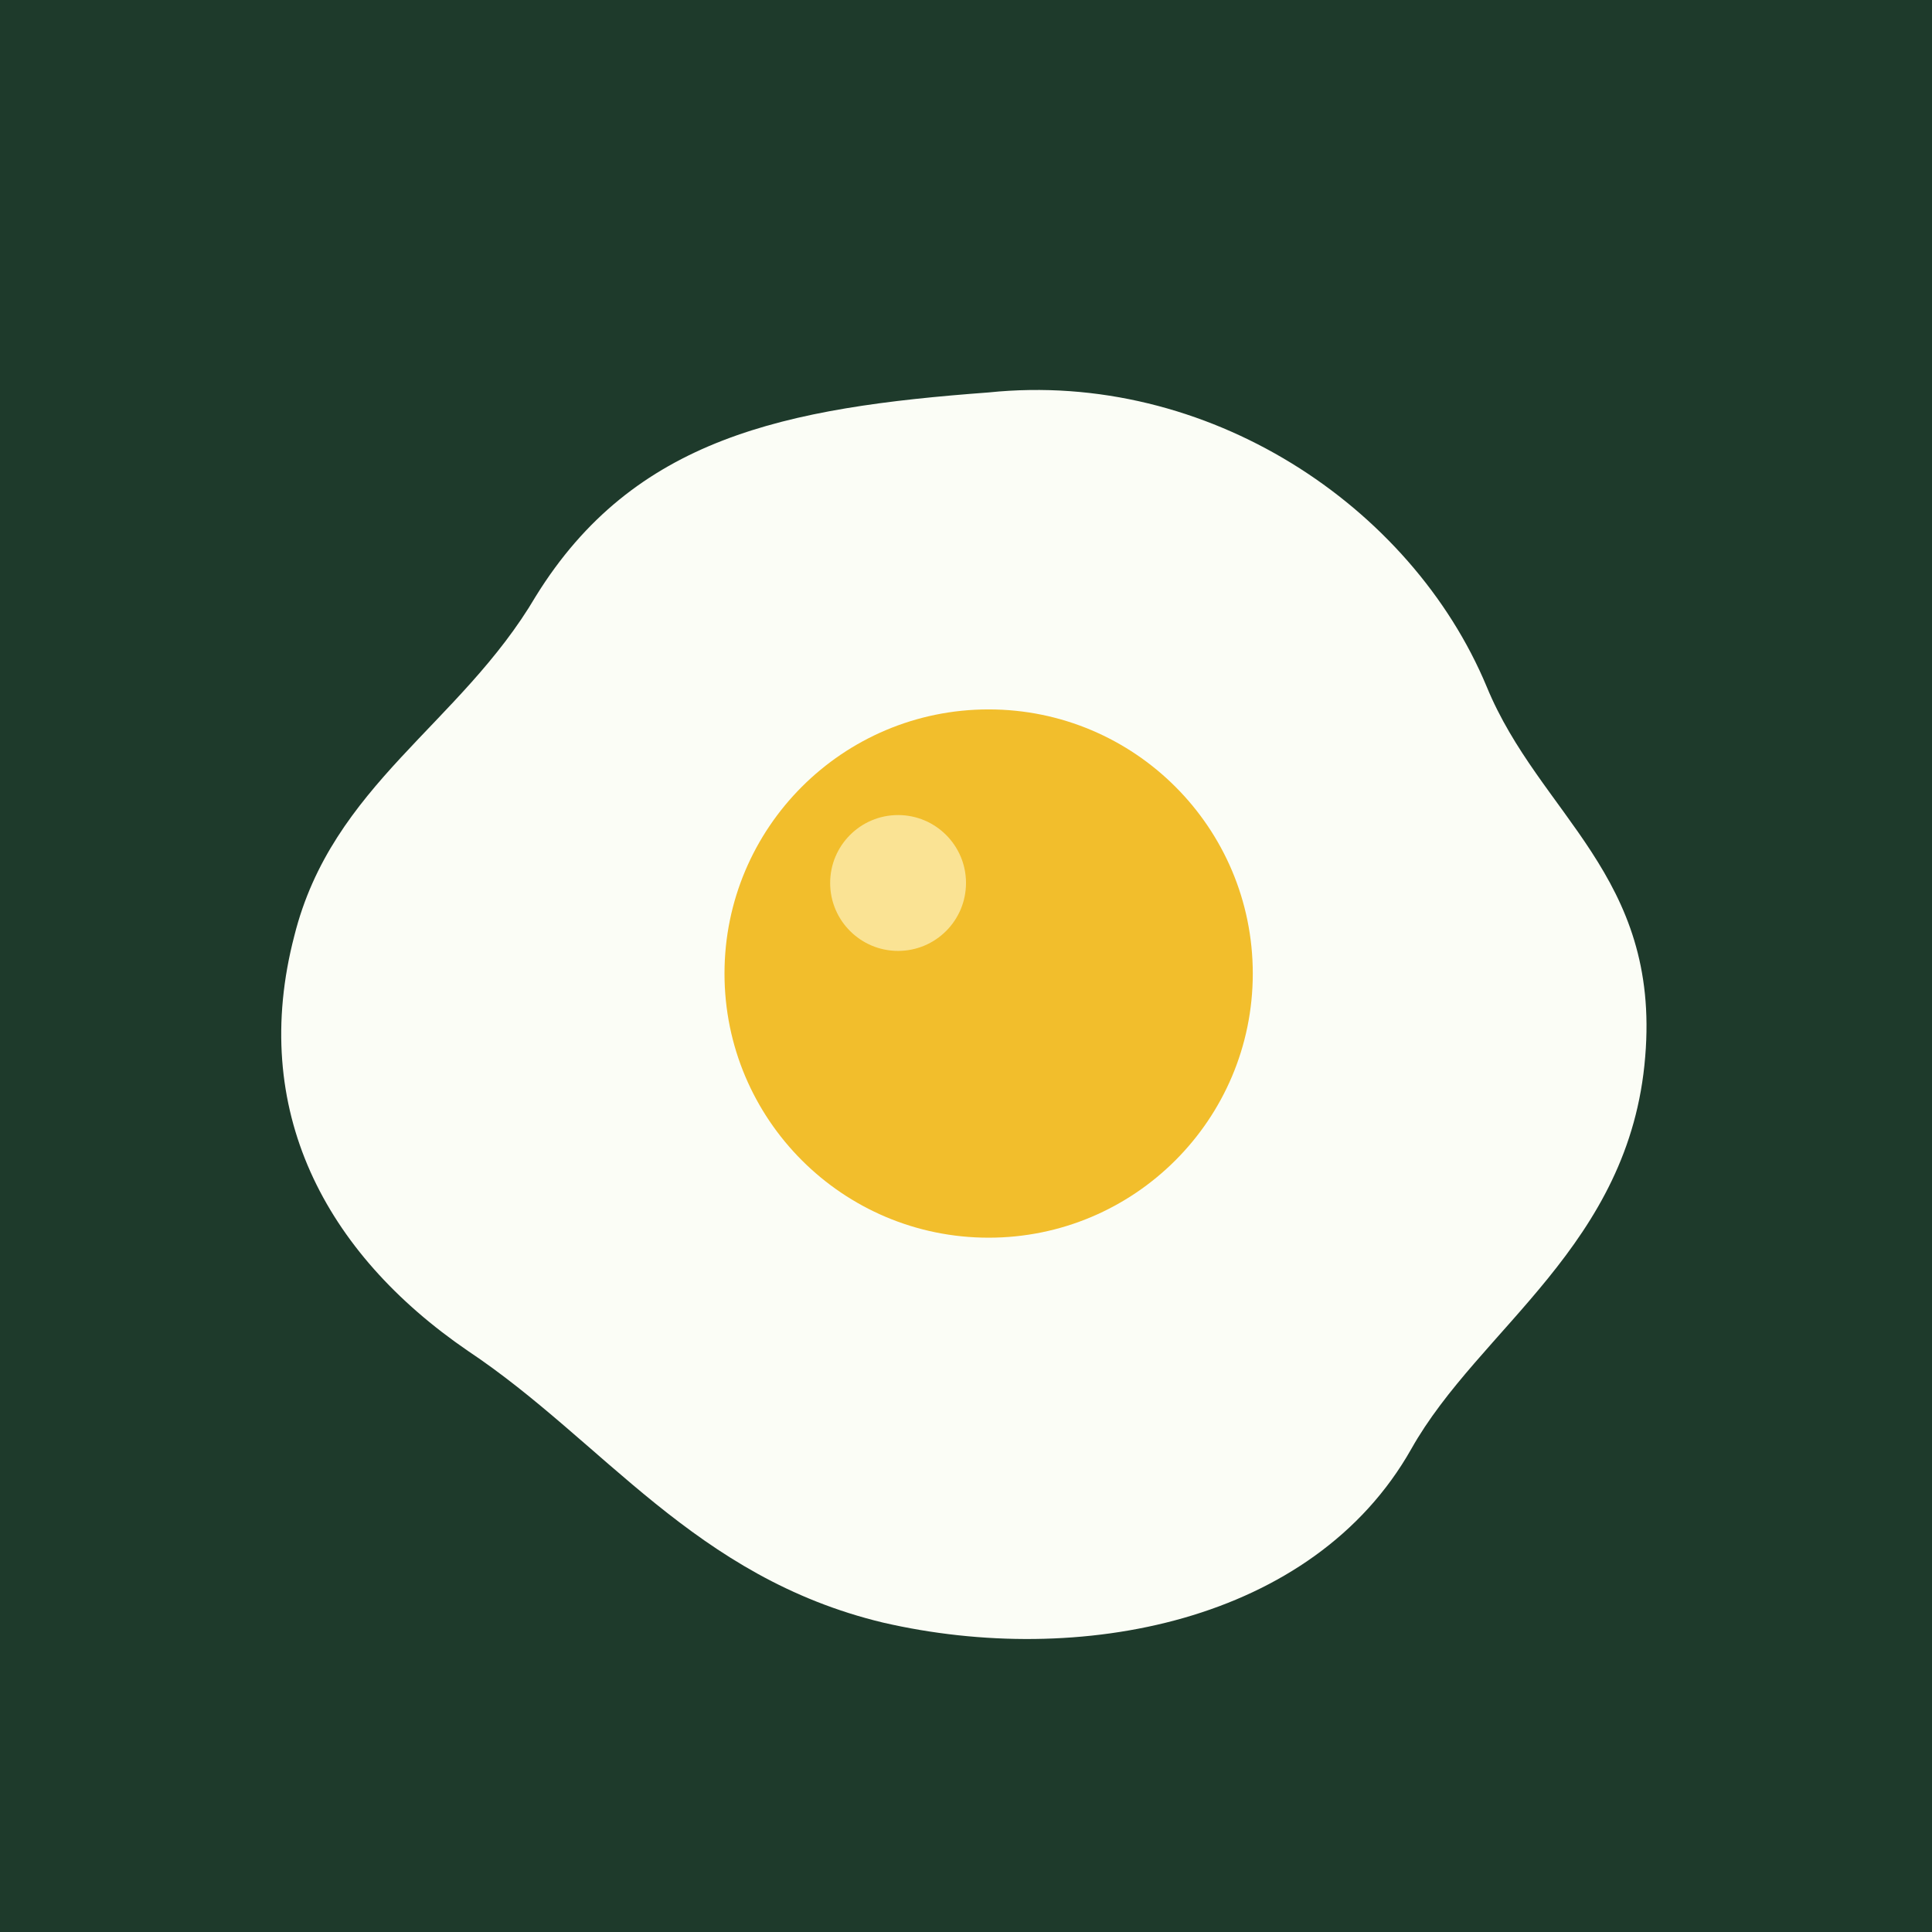
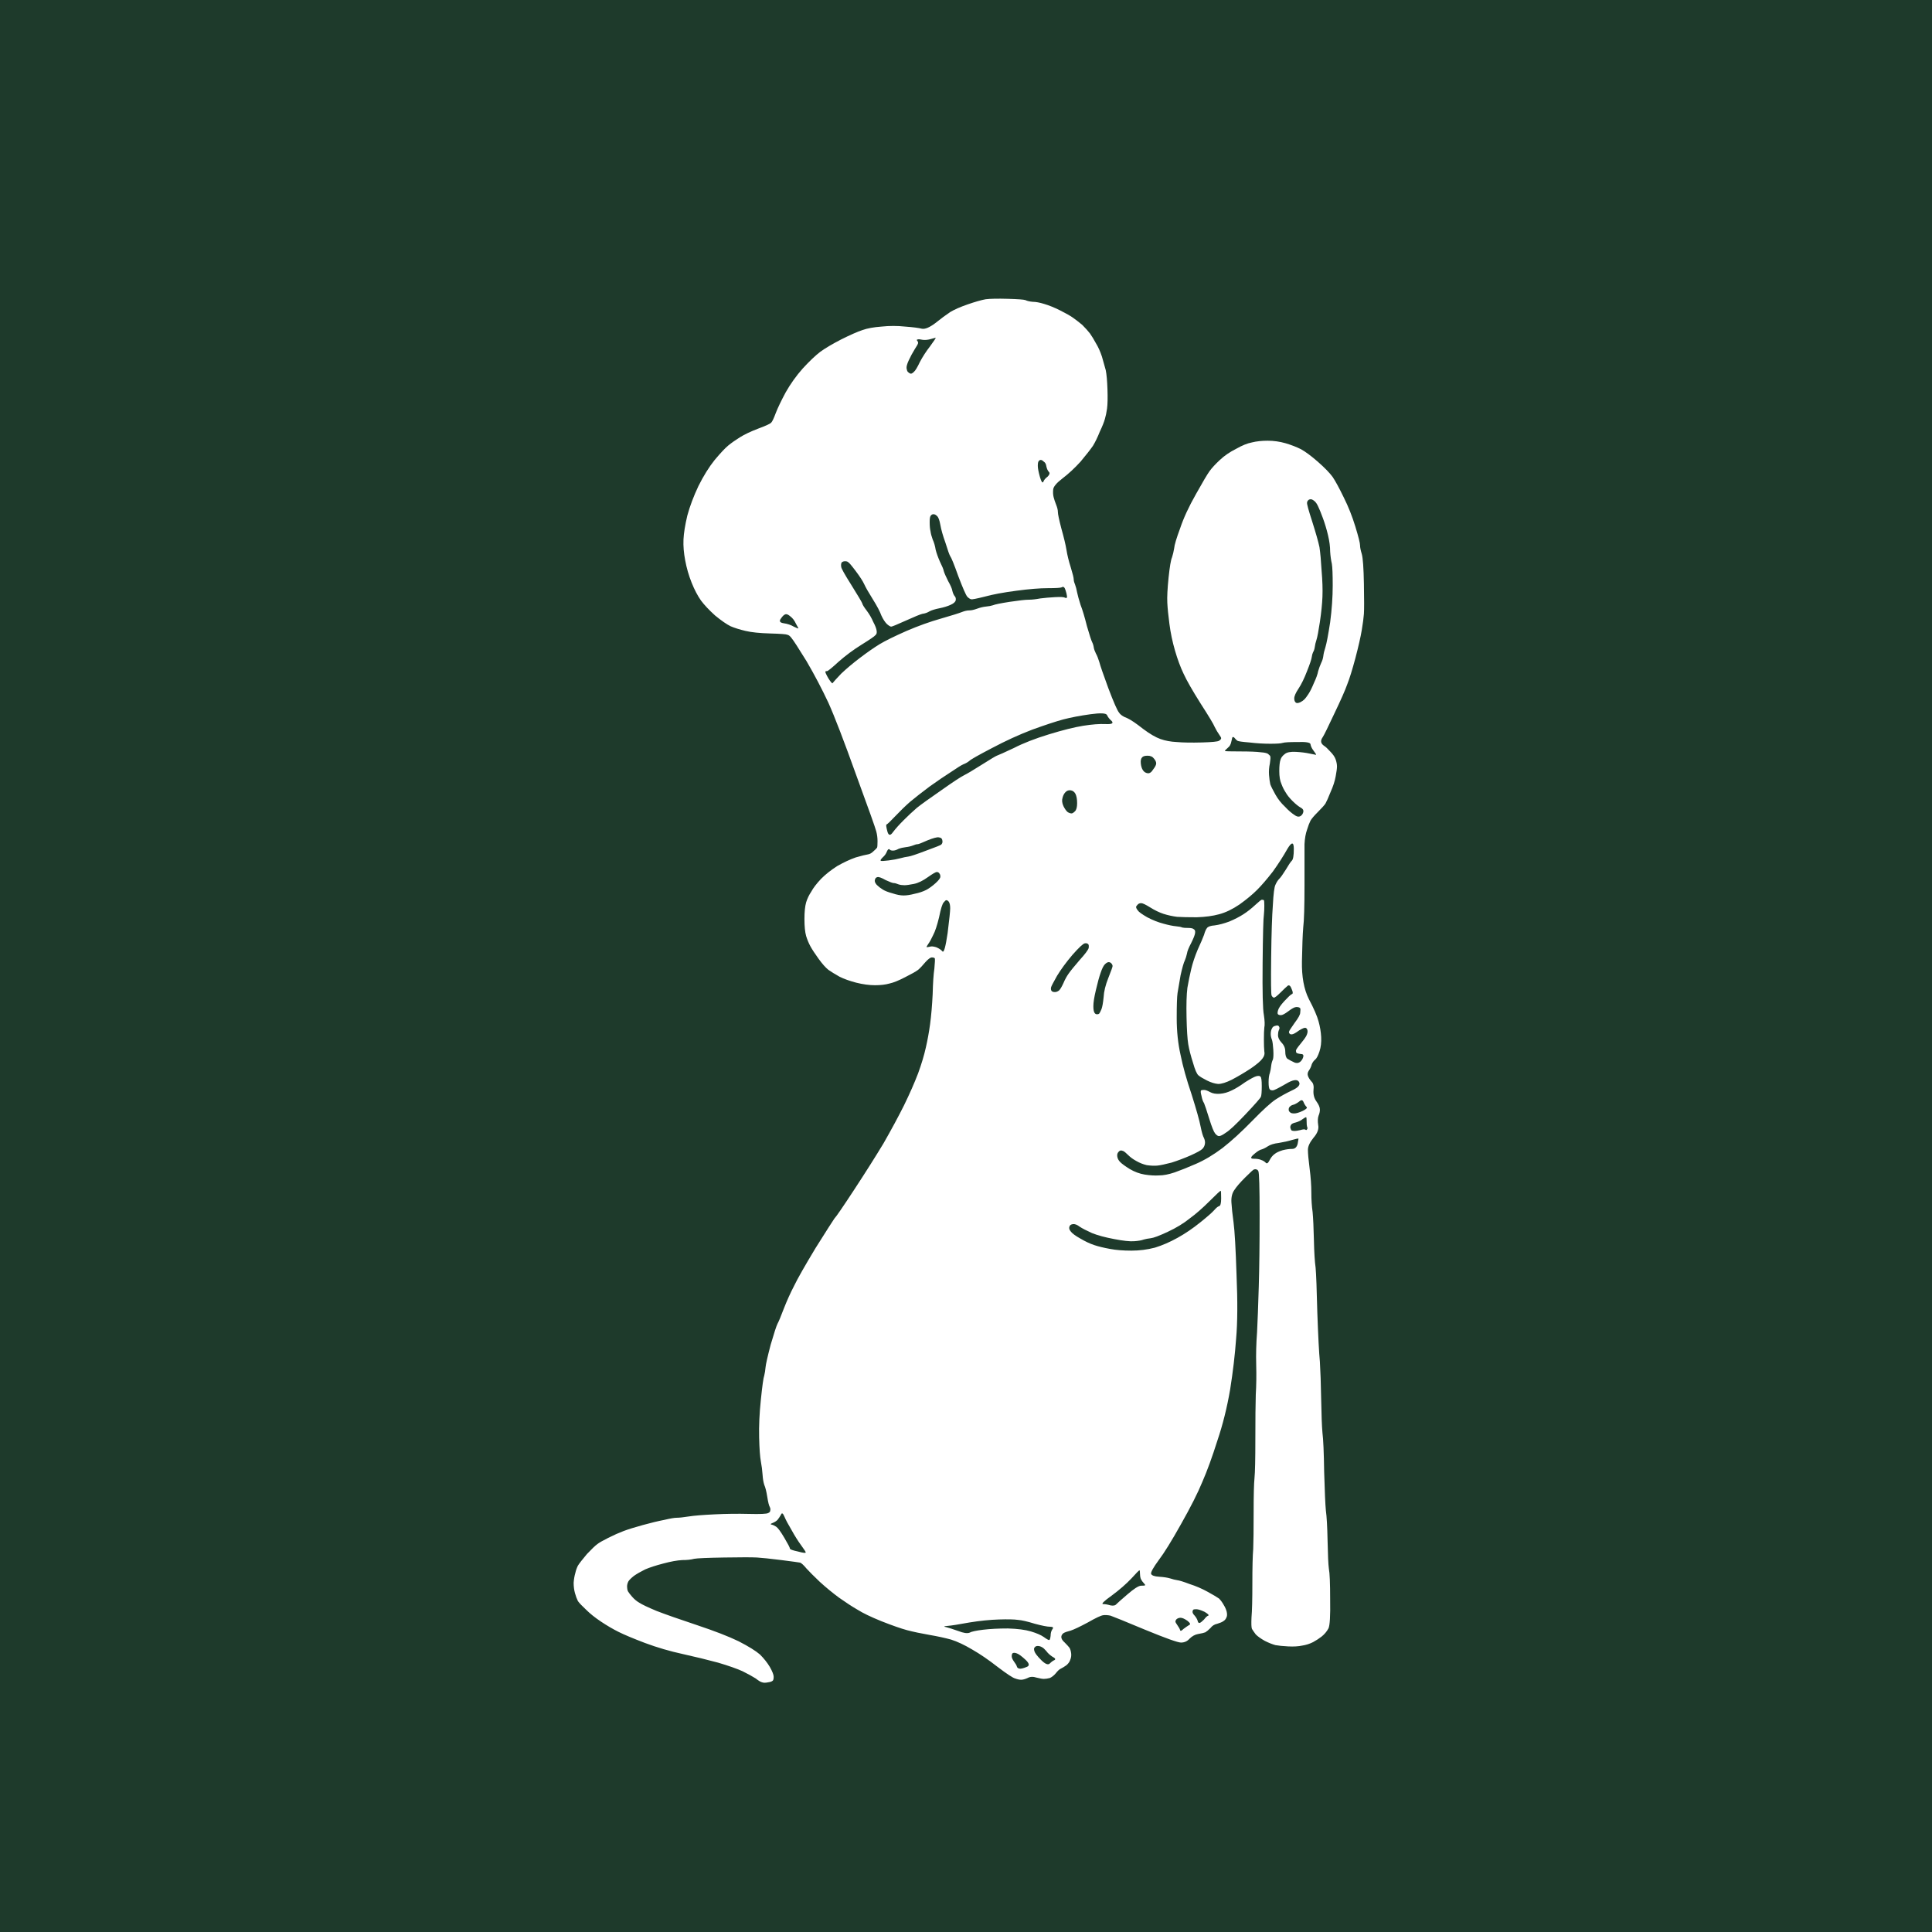
<svg xmlns="http://www.w3.org/2000/svg" viewBox="0 0 512 512">
  <rect width="512" height="512" fill="#1E3A2B" />
-   <path fill="#FBFDF6" d="M262 104c58-6 112 30 132 78 14 34 46 50 42 98-4 50-44 72-62 104-26 46-88 58-140 46-50-12-74-48-110-72-38-26-58-64-46-110 10-40 44-56 64-90 26-42 66-50 120-54Z" />
-   <circle cx="262" cy="258" r="70" fill="#F2BE2C" />
-   <circle cx="238" cy="234" r="18" fill="#FBE7A0" opacity=".9" />
+   <svg x="145.0" y="72.0" width="222" height="380" viewBox="0 0 196 335">
+     <path fill="#FFFFFF" fill-rule="evenodd" d="M166.9 188.1Q166.7 187.8 165.9 188.0Q165.2 188.2 163.3 189.4Q161.5 190.7 160.2 191.3Q158.8 192.0 157.4 192.1Q156.0 192.2 155.1 191.7Q154.2 191.2 153.7 191.2Q153.2 191.2 153.0 191.3Q152.8 191.5 153.1 192.6Q153.3 193.7 153.7 194.3Q154.0 195.0 154.9 197.9Q155.8 200.8 156.3 201.4Q156.8 202.0 157.2 202.0Q157.7 202.0 158.8 201.2Q160.0 200.5 163.4 196.9Q166.8 193.3 167.0 192.8Q167.2 192.3 167.2 190.3Q167.2 188.3 166.9 188.1ZM167.7 146.8Q167.5 146.7 167.2 146.7Q167.0 146.7 165.7 147.9Q164.3 149.2 162.9 150.1Q161.5 151.0 159.6 151.8Q157.7 152.5 156.2 152.7Q154.8 152.8 154.4 153.3Q154.0 153.8 153.7 154.9Q153.3 156.0 152.2 158.4Q151.2 160.8 150.7 162.9Q150.2 165.0 149.8 167.3Q149.5 169.7 149.6 174.2Q149.7 178.7 150.0 180.5Q150.3 182.3 151.1 184.8Q151.8 187.3 152.4 187.8Q153.0 188.3 154.4 189.0Q155.8 189.7 157.0 189.8Q158.2 189.8 160.2 188.8Q162.3 187.7 164.6 186.2Q166.8 184.7 167.4 183.8Q168.0 183.0 167.8 182.2Q167.7 181.3 167.7 179.4Q167.7 177.5 167.8 176.6Q168.0 175.7 167.7 173.7Q167.3 171.7 167.4 161.5Q167.5 151.3 167.7 150.2Q167.8 149.2 167.8 148.1Q167.8 147.0 167.7 146.8ZM111.9 6.4Q111.3 6.2 107.8 6.1Q104.2 6.0 102.6 6.2Q101.0 6.5 98.4 7.4Q95.8 8.3 94.3 9.2Q92.8 10.2 90.8 11.8Q88.8 13.3 87.7 13.1Q86.5 12.8 83.8 12.6Q81.0 12.3 78.2 12.6Q75.5 12.8 73.8 13.4Q72.0 14.0 68.8 15.6Q65.7 17.2 63.9 18.5Q62.2 19.8 59.8 22.4Q57.5 25.0 55.8 28.0Q54.2 31.0 53.5 32.8Q52.8 34.7 52.4 35.1Q52.0 35.5 49.3 36.5Q46.7 37.5 45.1 38.5Q43.5 39.5 42.4 40.4Q41.3 41.3 39.2 43.8Q37.2 46.3 35.4 49.9Q33.7 53.5 32.8 56.8Q32.0 60.2 31.9 62.4Q31.8 64.7 32.3 67.3Q32.8 70.0 33.8 72.5Q34.8 75.0 36.0 76.7Q37.2 78.3 39.3 80.2Q41.5 82.0 42.9 82.7Q44.3 83.3 46.4 83.8Q48.5 84.3 52.2 84.4Q55.8 84.5 56.2 84.7Q56.7 84.8 57.2 85.5Q57.8 86.2 60.7 90.9Q63.5 95.7 65.8 100.6Q68.0 105.5 72.3 117.5Q76.7 129.5 77.0 130.7Q77.3 131.8 77.3 133.0Q77.3 134.2 77.2 134.5Q77.0 134.8 76.3 135.4Q75.7 136.0 75.0 136.1Q74.3 136.2 72.2 136.8Q70.2 137.5 67.9 138.8Q65.7 140.2 64.1 141.8Q62.5 143.5 61.8 144.8Q61.0 146.0 60.6 147.3Q60.2 148.7 60.2 151.2Q60.2 153.8 60.6 155.2Q61.0 156.5 61.6 157.6Q62.2 158.7 63.5 160.5Q64.8 162.3 65.8 163.1Q66.8 163.8 68.4 164.7Q70.0 165.5 72.3 166.1Q74.7 166.7 76.7 166.7Q78.7 166.7 80.1 166.3Q81.5 166.0 83.8 164.8Q86.0 163.7 86.8 163.1Q87.5 162.5 88.5 161.3Q89.5 160.2 90.0 160.2Q90.5 160.2 90.7 160.4Q90.8 160.7 90.6 162.8Q90.3 164.8 90.2 168.8Q90.0 172.8 89.6 175.8Q89.2 178.7 88.6 181.3Q88.0 184.0 86.8 187.3Q85.5 190.7 83.5 194.8Q81.5 198.8 78.7 203.7Q75.8 208.5 71.8 214.6Q67.8 220.7 67.2 221.3Q66.7 222.0 62.8 228.2Q59.0 234.5 57.8 237.0Q56.5 239.5 55.4 242.3Q54.3 245.2 53.9 245.9Q53.5 246.7 52.3 250.8Q51.2 255.0 51.1 256.1Q51.0 257.2 50.8 258.0Q50.5 258.8 50.0 263.7Q49.5 268.5 49.6 272.5Q49.7 276.5 50.0 278.1Q50.3 279.7 50.4 281.2Q50.5 282.7 50.8 283.6Q51.2 284.5 51.5 286.4Q51.8 288.3 52.1 288.8Q52.3 289.2 52.2 289.6Q52.2 290.0 51.7 290.2Q51.2 290.5 47.2 290.4Q43.3 290.3 39.2 290.5Q35.0 290.7 33.1 291.0Q31.2 291.3 30.3 291.3Q29.5 291.3 27.4 291.8Q25.3 292.2 22.4 293.0Q19.5 293.8 17.9 294.4Q16.3 295.0 14.3 296.0Q12.3 297.0 11.7 297.5Q11.0 298.0 9.3 299.8Q7.7 301.7 7.2 302.5Q6.8 303.3 6.6 304.2Q6.3 305.2 6.2 306.5Q6.2 307.8 6.5 308.9Q6.8 310.0 7.2 310.8Q7.7 311.5 9.1 312.8Q10.5 314.2 12.6 315.6Q14.7 317.0 16.7 318.0Q18.7 319.0 22.9 320.6Q27.2 322.2 31.8 323.2Q36.3 324.2 40.0 325.2Q43.7 326.3 45.7 327.2Q47.7 328.2 48.8 328.9Q49.8 329.7 50.3 329.8Q50.8 330.0 51.7 329.8Q52.5 329.7 52.8 329.4Q53.0 329.2 53.0 328.5Q53.0 327.8 52.1 326.2Q51.2 324.7 49.8 323.3Q48.3 322.0 44.8 320.2Q41.3 318.5 35.0 316.4Q28.7 314.3 25.6 313.1Q22.5 311.8 21.6 311.2Q20.7 310.7 19.9 309.8Q19.2 309.0 18.9 308.5Q18.7 308.0 18.7 307.4Q18.7 306.8 19.0 306.2Q19.3 305.7 20.3 304.9Q21.3 304.2 22.9 303.4Q24.5 302.7 27.2 302.0Q29.8 301.3 31.6 301.2Q33.3 301.2 34.4 300.9Q35.5 300.7 41.4 300.6Q47.3 300.5 49.1 300.6Q50.8 300.7 54.8 301.2Q58.7 301.7 59.2 301.8Q59.7 302.0 60.7 303.2Q61.7 304.3 63.8 306.3Q66.0 308.3 68.3 310.0Q70.7 311.7 72.6 312.8Q74.5 314.0 78.2 315.5Q82.0 317.0 84.2 317.6Q86.5 318.2 89.4 318.7Q92.3 319.2 94.5 319.8Q96.7 320.5 99.4 322.1Q102.2 323.7 105.4 326.2Q108.7 328.7 109.5 328.9Q110.3 329.2 110.9 329.2Q111.5 329.2 112.4 328.8Q113.3 328.3 114.5 328.7Q115.7 329.0 116.2 329.0Q116.8 329.0 117.6 328.8Q118.3 328.5 119.0 327.7Q119.7 326.8 120.2 326.6Q120.8 326.3 121.5 325.8Q122.2 325.2 122.4 324.5Q122.7 323.8 122.6 323.0Q122.5 322.2 122.2 321.7Q121.8 321.2 121.1 320.5Q120.3 319.8 120.3 319.2Q120.3 318.7 120.8 318.3Q121.3 318.0 122.5 317.7Q123.7 317.3 126.5 315.8Q129.3 314.2 130.1 314.1Q130.8 314.0 131.8 314.2Q132.7 314.5 139.9 317.5Q147.2 320.5 148.3 320.5Q149.5 320.5 150.3 319.6Q151.2 318.7 152.3 318.5Q153.5 318.3 154.0 318.1Q154.5 317.8 155.2 317.1Q155.8 316.3 156.8 316.1Q157.8 315.8 158.2 315.5Q158.7 315.2 158.9 314.7Q159.2 314.2 159.0 313.3Q158.8 312.5 158.3 311.7Q157.8 310.8 157.2 310.2Q156.5 309.7 154.5 308.6Q152.5 307.5 150.3 306.8Q148.2 306.0 147.4 305.9Q146.7 305.8 145.8 305.5Q144.8 305.2 143.2 305.1Q141.5 305.0 141.3 304.4Q141.2 303.8 143.1 301.2Q145.0 298.7 148.3 292.8Q151.7 286.8 153.3 282.9Q155.0 279.0 156.8 273.3Q158.7 267.7 159.8 261.3Q160.8 255.0 161.2 249.4Q161.7 243.8 161.3 234.5Q161.0 225.2 160.6 222.2Q160.2 219.3 160.1 217.5Q160.0 215.7 160.8 214.6Q161.5 213.5 163.3 211.7Q165.2 209.8 165.4 209.8Q165.7 209.7 165.9 209.8Q166.2 209.8 166.4 210.2Q166.7 210.7 166.7 220.6Q166.7 230.5 166.5 237.2Q166.3 244.0 166.1 247.9Q165.8 251.8 165.9 255.5Q166.0 259.2 165.8 262.5Q165.7 265.8 165.7 272.9Q165.7 280.0 165.5 282.0Q165.3 284.0 165.3 290.1Q165.3 296.2 165.2 298.6Q165.0 301.0 165.0 306.7Q165.0 312.3 164.8 314.6Q164.7 316.8 164.9 317.3Q165.2 317.8 165.8 318.6Q166.5 319.3 167.9 320.1Q169.3 320.8 170.4 321.1Q171.5 321.3 173.4 321.4Q175.3 321.5 176.7 321.2Q178.0 321.0 179.2 320.4Q180.3 319.8 181.2 319.1Q182.2 318.3 182.8 317.2Q183.3 316.2 183.2 310.4Q183.2 304.7 182.9 303.2Q182.7 301.7 182.6 296.7Q182.5 291.7 182.2 289.6Q182.0 287.5 181.8 280.6Q181.7 273.7 181.4 271.4Q181.2 269.2 181.1 263.6Q181.0 258.0 180.8 254.8Q180.5 251.7 180.2 243.3Q180.0 235.0 179.8 232.8Q179.5 230.7 179.4 226.3Q179.3 222.0 179.1 219.8Q178.8 217.7 178.8 215.2Q178.8 212.7 178.4 209.6Q178.0 206.5 178.0 205.2Q178.0 204.0 179.3 202.4Q180.7 200.8 180.4 199.4Q180.2 198.0 180.5 197.2Q180.8 196.5 180.8 195.8Q180.8 195.0 180.0 193.9Q179.2 192.8 179.3 191.3Q179.5 189.8 178.8 189.2Q178.2 188.5 178.0 187.9Q177.8 187.3 178.2 186.7Q178.7 186.0 178.9 185.2Q179.2 184.5 179.7 184.1Q180.2 183.7 180.7 182.2Q181.2 180.7 181.1 178.8Q181.0 177.0 180.5 175.2Q180.0 173.3 178.2 169.9Q176.5 166.5 176.6 161.1Q176.7 155.7 176.9 153.2Q177.2 150.8 177.2 143.2Q177.2 135.7 177.2 133.7Q177.3 131.7 177.8 130.3Q178.2 129.0 178.6 128.2Q179.0 127.5 180.3 126.2Q181.7 124.8 182.1 124.2Q182.5 123.5 183.3 121.5Q184.2 119.5 184.5 117.8Q184.8 116.2 184.8 115.5Q184.8 114.8 184.5 113.9Q184.2 113.0 183.2 112.0Q182.3 111.0 181.8 110.7Q181.2 110.3 181.1 109.8Q181.0 109.3 181.5 108.6Q182.0 107.8 184.2 103.1Q186.5 98.3 187.2 96.3Q188.0 94.3 189.1 90.2Q190.2 86.0 190.6 83.6Q191.0 81.2 191.1 79.8Q191.2 78.3 191.1 72.8Q191.0 67.2 190.6 65.8Q190.2 64.5 190.2 63.8Q190.2 63.0 189.1 59.4Q188.0 55.8 186.4 52.6Q184.8 49.3 183.8 47.8Q182.7 46.3 180.3 44.2Q178.0 42.2 176.4 41.3Q174.8 40.5 172.8 39.9Q170.7 39.3 168.6 39.3Q166.5 39.3 164.9 39.7Q163.3 40.0 161.2 41.2Q159.0 42.3 157.4 43.8Q155.8 45.3 155.0 46.4Q154.2 47.5 151.8 51.8Q149.3 56.2 148.1 59.8Q146.8 63.3 146.7 64.5Q146.5 65.7 146.2 66.6Q145.8 67.5 145.4 71.3Q145.0 75.2 145.1 77.2Q145.2 79.2 145.6 82.2Q146.0 85.3 146.9 88.4Q147.8 91.5 148.9 93.8Q150.0 96.2 152.9 100.8Q155.8 105.3 156.2 106.3Q156.7 107.3 157.2 108.0Q157.7 108.7 157.7 108.9Q157.7 109.2 157.2 109.5Q156.8 109.8 153.2 109.9Q149.5 110.0 147.3 109.8Q145.2 109.7 143.5 109.1Q141.8 108.5 139.4 106.7Q137.0 104.8 135.7 104.2Q134.3 103.7 133.8 102.9Q133.2 102.2 131.3 97.2Q129.5 92.3 129.2 91.1Q128.8 89.8 128.4 89.1Q128.0 88.3 127.9 87.7Q127.8 87.0 127.5 86.4Q127.2 85.8 126.3 82.7Q125.5 79.5 124.8 77.7Q124.2 75.8 124.0 74.8Q123.8 73.7 123.5 72.9Q123.2 72.2 123.2 71.7Q123.2 71.2 122.5 68.9Q121.8 66.7 121.5 64.8Q121.2 63.0 120.3 59.8Q119.5 56.7 119.5 56.0Q119.5 55.3 119.1 54.3Q118.7 53.3 118.5 52.5Q118.3 51.7 118.4 50.7Q118.5 49.7 120.6 48.1Q122.7 46.5 124.8 44.2Q126.8 41.8 127.7 40.5Q128.5 39.2 129.3 37.2Q130.2 35.3 130.5 34.2Q130.8 33.2 131.0 31.8Q131.2 30.3 131.1 27.3Q131.0 24.3 130.7 22.8Q130.3 21.3 129.8 19.6Q129.2 17.8 128.4 16.5Q127.7 15.2 127.0 14.2Q126.3 13.3 125.2 12.2Q124.0 11.2 123.0 10.5Q122.0 9.8 120.0 8.8Q118.0 7.8 116.3 7.3Q114.7 6.8 113.6 6.8Q112.5 6.7 111.9 6.4ZM108.7 323.7Q108.7 323.2 108.9 323.0Q109.2 322.8 109.8 323.0Q110.5 323.2 111.9 324.5Q113.3 325.8 112.2 326.2Q111.0 326.7 110.5 326.6Q110.0 326.5 109.9 326.1Q109.8 325.7 109.2 324.9Q108.7 324.2 108.7 323.7ZM114.0 322.5Q113.8 321.8 114.1 321.6Q114.3 321.3 114.8 321.3Q115.3 321.3 115.8 321.6Q116.2 321.8 116.8 322.5Q117.3 323.2 118.2 323.8Q119.2 324.3 118.7 324.6Q118.2 324.8 117.6 325.4Q117.0 326.0 115.6 324.6Q114.2 323.2 114.0 322.5ZM93.4 316.9Q92.3 316.7 93.7 316.6Q95.0 316.5 98.8 315.8Q102.5 315.2 105.7 315.1Q108.8 315.0 110.2 315.2Q111.5 315.3 114.1 316.1Q116.7 316.8 117.7 316.8Q118.7 316.8 118.2 317.4Q117.8 318.0 117.8 318.9Q117.7 319.8 117.5 319.9Q117.3 320.0 116.2 319.2Q115.2 318.5 113.2 317.9Q111.2 317.3 107.8 317.2Q104.5 317.2 102.0 317.5Q99.5 317.8 98.8 318.2Q98.0 318.5 96.2 317.8Q94.5 317.2 93.4 316.9ZM147.0 315.6Q147.0 315.3 147.3 315.0Q147.7 314.7 148.2 314.7Q148.8 314.7 149.8 315.4Q150.8 316.2 150.2 316.4Q149.7 316.7 148.9 317.3Q148.2 318.0 148.1 317.6Q148.0 317.2 147.5 316.5Q147.0 315.8 147.0 315.6ZM151.0 313.3Q151.0 313.0 151.2 312.8Q151.3 312.7 151.9 312.7Q152.5 312.7 153.8 313.3Q155.0 314.0 154.7 314.2Q154.3 314.3 153.7 315.1Q153.0 315.8 152.7 315.9Q152.3 316.0 152.2 315.4Q152.0 314.8 151.5 314.2Q151.0 313.7 151.0 313.3ZM138.6 303.6Q138.7 303.7 138.7 304.3Q138.7 305.0 138.9 305.6Q139.2 306.2 139.6 306.6Q140.0 307.0 139.9 307.1Q139.8 307.2 138.9 307.2Q138.0 307.3 135.8 309.2Q133.7 311.0 133.2 311.5Q132.8 312.0 131.8 311.8Q130.8 311.5 130.1 311.5Q129.3 311.5 132.1 309.5Q134.8 307.5 136.7 305.5Q138.5 303.5 138.6 303.6ZM54.7 290.6Q55.0 289.8 55.5 291.0Q56.0 292.2 57.2 294.2Q58.3 296.2 59.4 297.7Q60.5 299.2 60.5 299.4Q60.5 299.7 58.7 299.2Q56.8 298.8 56.8 298.5Q56.8 298.2 55.5 296.0Q54.2 293.8 53.6 293.4Q53.0 293.0 52.5 292.9Q52.0 292.8 52.8 292.5Q53.5 292.2 53.9 291.8Q54.3 291.3 54.7 290.6ZM157.6 214.8Q157.7 214.8 157.7 216.6Q157.7 218.3 157.2 218.4Q156.8 218.5 156.1 219.3Q155.3 220.2 152.8 222.2Q150.2 224.3 147.5 225.8Q144.8 227.3 142.2 228.1Q139.5 228.8 136.7 228.8Q133.8 228.8 131.7 228.4Q129.5 228.0 128.0 227.5Q126.5 227.0 124.8 226.0Q123.0 225.0 122.5 224.3Q122.0 223.7 122.2 223.2Q122.3 222.7 123.0 222.6Q123.7 222.5 124.6 223.2Q125.5 223.8 127.5 224.7Q129.5 225.5 132.7 226.1Q135.8 226.7 137.3 226.6Q138.8 226.5 139.6 226.2Q140.3 226.0 141.2 225.9Q142.2 225.8 145.2 224.4Q148.2 223.0 150.3 221.3Q152.5 219.7 155.0 217.2Q157.5 214.7 157.6 214.8ZM175.8 202.6Q175.8 202.7 175.6 203.8Q175.3 205.0 174.3 205.0Q173.3 205.0 172.1 205.3Q170.8 205.7 170.2 206.2Q169.5 206.7 169.0 207.7Q168.5 208.7 168.1 208.2Q167.7 207.8 167.1 207.6Q166.5 207.3 165.3 207.3Q164.2 207.3 165.2 206.4Q166.2 205.5 166.9 205.2Q167.7 205.0 168.6 204.4Q169.5 203.8 171.2 203.6Q173.0 203.3 174.3 202.9Q175.7 202.5 175.8 202.6ZM177.6 197.6Q177.7 197.7 177.7 198.6Q177.7 199.5 177.8 199.8Q178.0 200.2 177.8 200.4Q177.7 200.7 177.4 200.5Q177.2 200.3 176.2 200.6Q175.3 200.8 174.9 200.8Q174.5 200.8 174.2 200.7Q174.0 200.5 173.9 200.1Q173.8 199.7 174.1 199.3Q174.3 199.0 175.2 198.8Q176.2 198.5 176.8 198.0Q177.5 197.5 177.6 197.6ZM176.1 193.8Q176.7 193.3 177.0 194.1Q177.3 194.8 177.7 195.2Q178.0 195.5 176.8 196.1Q175.5 196.7 174.8 196.7Q174.0 196.7 173.8 196.4Q173.5 196.2 173.5 195.8Q173.5 195.3 173.8 195.1Q174.0 194.8 174.8 194.6Q175.5 194.3 176.1 193.8ZM131.4 161.3Q131.8 161.3 132.1 161.7Q132.3 162.0 132.3 162.2Q132.3 162.5 131.3 165.0Q130.3 167.5 130.2 169.5Q130.0 171.5 129.7 172.3Q129.3 173.2 129.2 173.3Q129.0 173.5 128.7 173.5Q128.3 173.5 128.1 173.2Q127.8 172.8 127.8 171.6Q127.8 170.3 128.4 167.8Q129.0 165.2 129.5 163.8Q130.0 162.3 130.5 161.8Q131.0 161.3 131.4 161.3ZM125.8 156.9Q126.3 156.8 126.6 157.1Q126.8 157.3 126.7 158.0Q126.5 158.7 124.6 160.8Q122.7 163.0 122.0 164.0Q121.3 165.0 120.8 166.2Q120.2 167.5 119.8 167.9Q119.3 168.3 118.8 168.3Q118.2 168.3 118.0 168.0Q117.8 167.7 117.9 167.2Q118.0 166.8 119.3 164.5Q120.7 162.2 122.9 159.6Q125.2 157.0 125.8 156.9ZM93.4 146.8Q93.7 146.8 94.0 147.2Q94.3 147.7 94.3 148.7Q94.3 149.7 93.7 154.5Q93.0 159.3 92.5 158.8Q92.0 158.2 91.0 157.8Q90.0 157.5 89.5 157.7Q89.0 157.8 88.8 157.8Q88.7 157.7 89.2 157.0Q89.7 156.3 90.3 155.0Q91.0 153.7 91.7 150.8Q92.3 147.8 92.8 147.3Q93.2 146.8 93.4 146.8ZM91.8 140.6Q92.0 140.8 92.0 141.3Q92.0 141.8 90.9 142.8Q89.8 143.8 88.7 144.4Q87.5 145.0 86.0 145.3Q84.5 145.7 83.4 145.7Q82.3 145.7 80.8 145.2Q79.3 144.8 78.5 144.3Q77.7 143.8 77.1 143.2Q76.5 142.5 76.7 142.0Q76.8 141.5 77.3 141.4Q77.8 141.3 79.2 142.1Q80.7 142.8 81.1 142.8Q81.5 142.8 82.2 143.1Q82.8 143.3 83.6 143.3Q84.3 143.3 85.8 143.0Q87.3 142.7 89.1 141.4Q90.8 140.2 91.2 140.2Q91.7 140.3 91.8 140.6ZM173.2 134.8Q174.7 132.3 174.7 134.8Q174.7 137.2 174.2 137.6Q173.8 138.0 172.8 139.7Q171.8 141.3 171.3 141.8Q170.8 142.3 170.4 143.2Q170.0 144.0 169.8 147.9Q169.5 151.8 169.4 160.2Q169.3 168.7 169.5 169.1Q169.7 169.5 170.0 169.6Q170.3 169.7 171.6 168.4Q172.8 167.2 173.3 166.8Q173.8 166.5 174.2 167.6Q174.7 168.7 174.2 168.8Q173.8 169.0 172.5 170.4Q171.2 171.8 171.0 172.6Q170.8 173.3 171.0 173.5Q171.2 173.7 171.7 173.7Q172.2 173.7 173.4 172.8Q174.7 171.8 175.3 171.8Q176.0 171.8 176.2 172.1Q176.3 172.3 176.2 173.1Q176.2 173.8 174.9 175.5Q173.7 177.2 173.6 177.5Q173.5 177.8 173.7 178.0Q173.8 178.2 174.2 178.2Q174.7 178.2 175.9 177.3Q177.2 176.5 177.5 176.7Q177.8 176.8 177.9 177.3Q178.0 177.8 177.6 178.6Q177.2 179.3 176.2 180.5Q175.2 181.7 175.2 182.0Q175.2 182.3 175.3 182.5Q175.5 182.7 176.4 182.8Q177.3 182.8 176.7 184.0Q176.0 185.2 174.9 184.8Q173.8 184.3 173.2 183.9Q172.7 183.5 172.7 182.2Q172.7 181.0 171.8 180.1Q171.0 179.2 171.0 178.4Q171.0 177.7 171.2 177.2Q171.5 176.7 171.2 176.3Q171.0 176.0 170.4 176.2Q169.8 176.3 169.6 176.8Q169.3 177.3 169.3 178.1Q169.3 178.8 169.6 179.5Q169.8 180.2 169.9 181.8Q170.0 183.5 169.8 184.1Q169.5 184.7 169.4 185.6Q169.3 186.5 169.1 187.2Q168.8 188.0 168.8 189.4Q168.8 190.8 169.1 191.1Q169.3 191.3 169.8 191.3Q170.2 191.3 172.8 189.8Q175.3 188.3 175.9 189.3Q176.5 190.3 174.3 191.3Q172.2 192.3 170.5 193.4Q168.8 194.5 165.0 198.4Q161.2 202.3 158.0 204.8Q154.8 207.2 151.8 208.5Q148.8 209.8 146.8 210.5Q144.7 211.2 143.2 211.2Q141.7 211.3 139.8 211.0Q138.0 210.7 136.3 209.7Q134.7 208.7 134.1 208.1Q133.5 207.5 133.4 206.8Q133.3 206.2 133.6 205.8Q133.8 205.5 134.1 205.4Q134.3 205.3 134.8 205.5Q135.2 205.7 135.9 206.4Q136.7 207.2 137.8 207.8Q139.0 208.5 140.3 208.8Q141.7 209.0 142.8 208.9Q143.8 208.8 146.1 208.2Q148.3 207.5 150.6 206.5Q152.8 205.5 153.3 205.0Q153.8 204.5 153.9 203.8Q154.0 203.2 153.7 202.5Q153.3 201.8 152.9 199.8Q152.5 197.7 150.8 192.3Q149.0 187.0 148.2 183.0Q147.3 179.0 147.3 174.4Q147.3 169.8 147.5 168.5Q147.7 167.2 148.2 164.4Q148.8 161.7 149.2 160.9Q149.5 160.2 149.7 159.3Q149.8 158.5 150.7 156.8Q151.5 155.2 151.6 154.5Q151.7 153.8 151.3 153.6Q151.0 153.3 150.0 153.3Q149.0 153.3 148.6 153.2Q148.2 153.0 147.1 152.9Q146.0 152.8 144.2 152.3Q142.3 151.8 140.4 150.8Q138.5 149.7 138.2 149.2Q137.8 148.7 137.8 148.4Q137.8 148.2 138.2 147.8Q138.5 147.5 139.0 147.5Q139.5 147.5 141.1 148.5Q142.7 149.5 144.2 150.0Q145.8 150.5 147.4 150.7Q149.0 150.8 152.0 150.8Q155.0 150.7 157.2 150.1Q159.5 149.5 162.0 147.8Q164.5 146.0 166.1 144.4Q167.7 142.8 169.8 140.1Q171.8 137.3 173.2 134.8ZM92.3 132.4Q92.5 132.7 92.5 133.1Q92.5 133.5 92.2 133.8Q92.0 134.0 88.7 135.2Q85.3 136.5 84.5 136.6Q83.7 136.7 82.6 137.0Q81.5 137.3 79.9 137.5Q78.3 137.7 78.1 137.6Q77.8 137.5 78.5 136.8Q79.2 136.2 79.5 135.4Q79.8 134.7 80.1 134.9Q80.3 135.2 80.9 135.2Q81.5 135.2 82.2 134.8Q83.0 134.5 83.9 134.4Q84.8 134.3 85.6 134.0Q86.3 133.7 86.7 133.7Q87.0 133.7 89.0 132.8Q91.0 132.0 91.6 132.1Q92.2 132.2 92.3 132.4ZM121.3 121.5Q121.8 121.0 122.5 121.1Q123.2 121.2 123.6 121.9Q124.0 122.7 124.0 124.1Q124.0 125.5 123.5 126.0Q123.0 126.5 122.7 126.5Q122.3 126.5 121.8 126.2Q121.3 125.8 120.8 124.8Q120.3 123.7 120.6 122.8Q120.8 122.0 121.3 121.5ZM139.2 113.4Q139.5 113.0 140.5 113.0Q141.5 113.0 142.0 113.7Q142.5 114.3 142.5 114.8Q142.5 115.3 141.8 116.2Q141.2 117.2 140.5 117.1Q139.8 117.0 139.4 116.4Q139.0 115.8 138.9 114.8Q138.8 113.8 139.2 113.4ZM160.2 109.2Q160.3 108.3 160.8 108.8Q161.2 109.3 161.5 109.5Q161.8 109.7 164.3 109.9Q166.8 110.2 169.2 110.2Q171.5 110.2 172.1 110.0Q172.7 109.8 175.6 109.8Q178.5 109.7 178.6 110.3Q178.7 111.0 179.3 111.8Q180.0 112.7 179.9 112.8Q179.8 112.8 178.4 112.5Q177.0 112.2 175.2 112.1Q173.3 112.0 172.6 112.6Q171.8 113.2 171.6 113.9Q171.3 114.7 171.3 116.6Q171.3 118.5 171.8 119.6Q172.2 120.7 172.8 121.6Q173.3 122.5 174.4 123.6Q175.5 124.7 176.4 125.2Q177.3 125.7 176.7 126.7Q176.0 127.7 174.9 126.9Q173.8 126.2 172.6 124.9Q171.3 123.7 170.4 122.1Q169.5 120.5 169.2 119.7Q169.0 118.8 168.9 117.5Q168.8 116.2 169.1 114.8Q169.3 113.5 169.2 113.2Q169.2 113.0 168.8 112.7Q168.5 112.3 167.0 112.2Q165.5 112.0 162.1 112.0Q158.7 112.0 158.6 111.9Q158.5 111.8 159.1 111.3Q159.7 110.8 159.8 110.5Q160.0 110.2 160.2 109.2ZM132.1 104.9Q132.8 105.7 130.7 105.6Q128.5 105.5 125.4 106.0Q122.3 106.5 117.4 108.0Q112.5 109.5 109.2 111.2Q105.8 112.8 105.2 113.0Q104.7 113.2 101.7 115.1Q98.7 117.0 97.5 117.6Q96.3 118.2 92.2 121.1Q88.0 124.0 86.5 125.2Q85.0 126.5 83.4 128.1Q81.8 129.7 80.9 130.9Q80.0 132.2 79.6 130.7Q79.2 129.2 79.4 129.1Q79.7 129.0 81.4 127.2Q83.2 125.3 84.9 123.8Q86.7 122.3 89.5 120.2Q92.3 118.2 94.5 116.8Q96.7 115.3 97.4 115.0Q98.2 114.7 98.8 114.2Q99.3 113.7 104.1 111.2Q108.8 108.7 113.5 106.9Q118.2 105.2 120.8 104.5Q123.5 103.8 127.1 103.3Q130.7 102.8 131.0 103.5Q131.3 104.2 132.1 104.9ZM55.3 82.0Q54.0 81.8 54.7 80.9Q55.3 80.0 55.8 79.9Q56.2 79.8 56.9 80.4Q57.7 81.0 58.2 82.1Q58.8 83.2 58.8 83.2Q58.7 83.3 57.7 82.8Q56.7 82.2 55.3 82.0ZM121.1 73.8Q121.3 74.2 121.5 75.0Q121.7 75.8 121.6 76.0Q121.5 76.2 121.1 76.0Q120.7 75.8 118.8 75.9Q117.0 76.0 115.4 76.2Q113.8 76.5 112.7 76.5Q111.5 76.5 108.2 77.0Q105.0 77.5 104.3 77.8Q103.7 78.0 102.7 78.1Q101.7 78.2 100.6 78.6Q99.5 79.0 98.8 79.0Q98.0 79.0 97.0 79.4Q96.0 79.8 92.2 80.9Q88.3 82.0 84.1 83.8Q79.8 85.7 77.8 86.9Q75.7 88.2 73.2 90.1Q70.7 92.0 68.8 93.8Q67.0 95.7 66.8 96.0Q66.7 96.3 65.8 94.9Q65.0 93.5 65.1 93.3Q65.2 93.2 65.5 93.2Q65.8 93.2 68.2 91.0Q70.7 88.8 73.6 87.0Q76.5 85.2 76.8 84.8Q77.2 84.5 77.1 83.8Q77.0 83.0 76.3 81.7Q75.7 80.3 74.8 79.1Q73.8 77.8 73.7 77.3Q73.5 76.8 71.2 73.1Q68.8 69.3 68.8 68.8Q68.7 68.2 68.9 67.8Q69.2 67.5 69.7 67.5Q70.2 67.5 70.4 67.7Q70.7 67.8 72.2 69.8Q73.7 71.8 74.2 72.9Q74.7 74.0 76.2 76.4Q77.7 78.8 78.2 80.2Q78.8 81.5 79.5 82.2Q80.2 82.8 80.5 82.8Q80.8 82.8 83.9 81.4Q87.0 80.0 87.8 79.8Q88.7 79.7 89.5 79.2Q90.3 78.8 91.8 78.5Q93.3 78.2 94.4 77.7Q95.5 77.2 95.6 76.6Q95.7 76.0 95.3 75.6Q95.0 75.2 94.8 74.4Q94.7 73.7 93.8 72.1Q93.0 70.5 92.8 69.8Q92.7 69.2 91.9 67.6Q91.2 66.0 90.9 64.8Q90.7 63.5 90.2 62.4Q89.8 61.3 89.7 60.5Q89.5 59.7 89.5 58.3Q89.5 57.0 89.8 56.8Q90.0 56.5 90.4 56.5Q90.8 56.5 91.2 56.9Q91.7 57.3 92.0 59.0Q92.3 60.7 93.2 63.2Q94.0 65.8 94.3 66.3Q94.7 66.8 96.2 71.0Q97.8 75.2 98.3 75.8Q98.8 76.3 99.2 76.4Q99.5 76.5 102.3 75.8Q105.2 75.0 109.8 74.4Q114.3 73.8 117.2 73.8Q120.0 73.8 120.4 73.6Q120.8 73.3 121.1 73.8ZM178.7 53.0Q179.0 53.0 179.5 53.4Q180.0 53.8 180.4 54.7Q180.8 55.5 181.5 57.4Q182.2 59.3 182.7 61.4Q183.2 63.5 183.2 65.2Q183.3 66.8 183.6 68.1Q183.8 69.3 183.8 73.2Q183.8 77.2 183.2 81.8Q182.5 86.3 182.1 87.6Q181.7 88.8 181.6 89.7Q181.5 90.5 181.1 91.3Q180.7 92.2 180.4 93.2Q180.2 94.3 179.4 96.0Q178.7 97.7 178.1 98.6Q177.5 99.5 177.2 99.8Q176.8 100.2 176.2 100.5Q175.5 100.8 175.2 100.6Q174.8 100.3 174.8 99.6Q174.8 98.8 175.8 97.3Q176.8 95.8 177.8 93.2Q178.8 90.7 178.9 89.9Q179.0 89.2 179.2 88.8Q179.5 88.3 179.6 87.6Q179.7 86.8 180.0 85.9Q180.3 85.0 180.8 81.7Q181.3 78.3 181.4 75.8Q181.5 73.2 181.2 69.7Q181.0 66.2 180.7 64.2Q180.3 62.3 179.0 58.2Q177.7 54.2 177.8 53.8Q177.8 53.5 178.1 53.2Q178.3 53.0 178.7 53.0ZM115.0 44.1Q115.2 43.8 115.5 43.8Q115.8 43.8 116.2 44.2Q116.7 44.5 116.8 45.3Q117.0 46.2 117.4 46.6Q117.8 47.0 117.1 47.7Q116.3 48.3 116.1 48.9Q115.8 49.5 115.3 47.8Q114.8 46.0 114.8 45.2Q114.8 44.3 115.0 44.1ZM89.8 15.5Q90.8 15.2 90.9 15.2Q91.0 15.3 89.6 17.2Q88.2 19.0 87.2 20.9Q86.3 22.8 85.8 23.2Q85.3 23.7 85.0 23.6Q84.7 23.5 84.4 23.2Q84.2 23.0 84.1 22.4Q84.0 21.8 84.6 20.5Q85.2 19.2 86.0 17.9Q86.8 16.7 86.8 16.4Q86.8 16.2 86.6 15.9Q86.3 15.7 86.7 15.6Q87.0 15.5 87.9 15.7Q88.8 15.8 89.8 15.5Z" />
+   </svg>
</svg>
